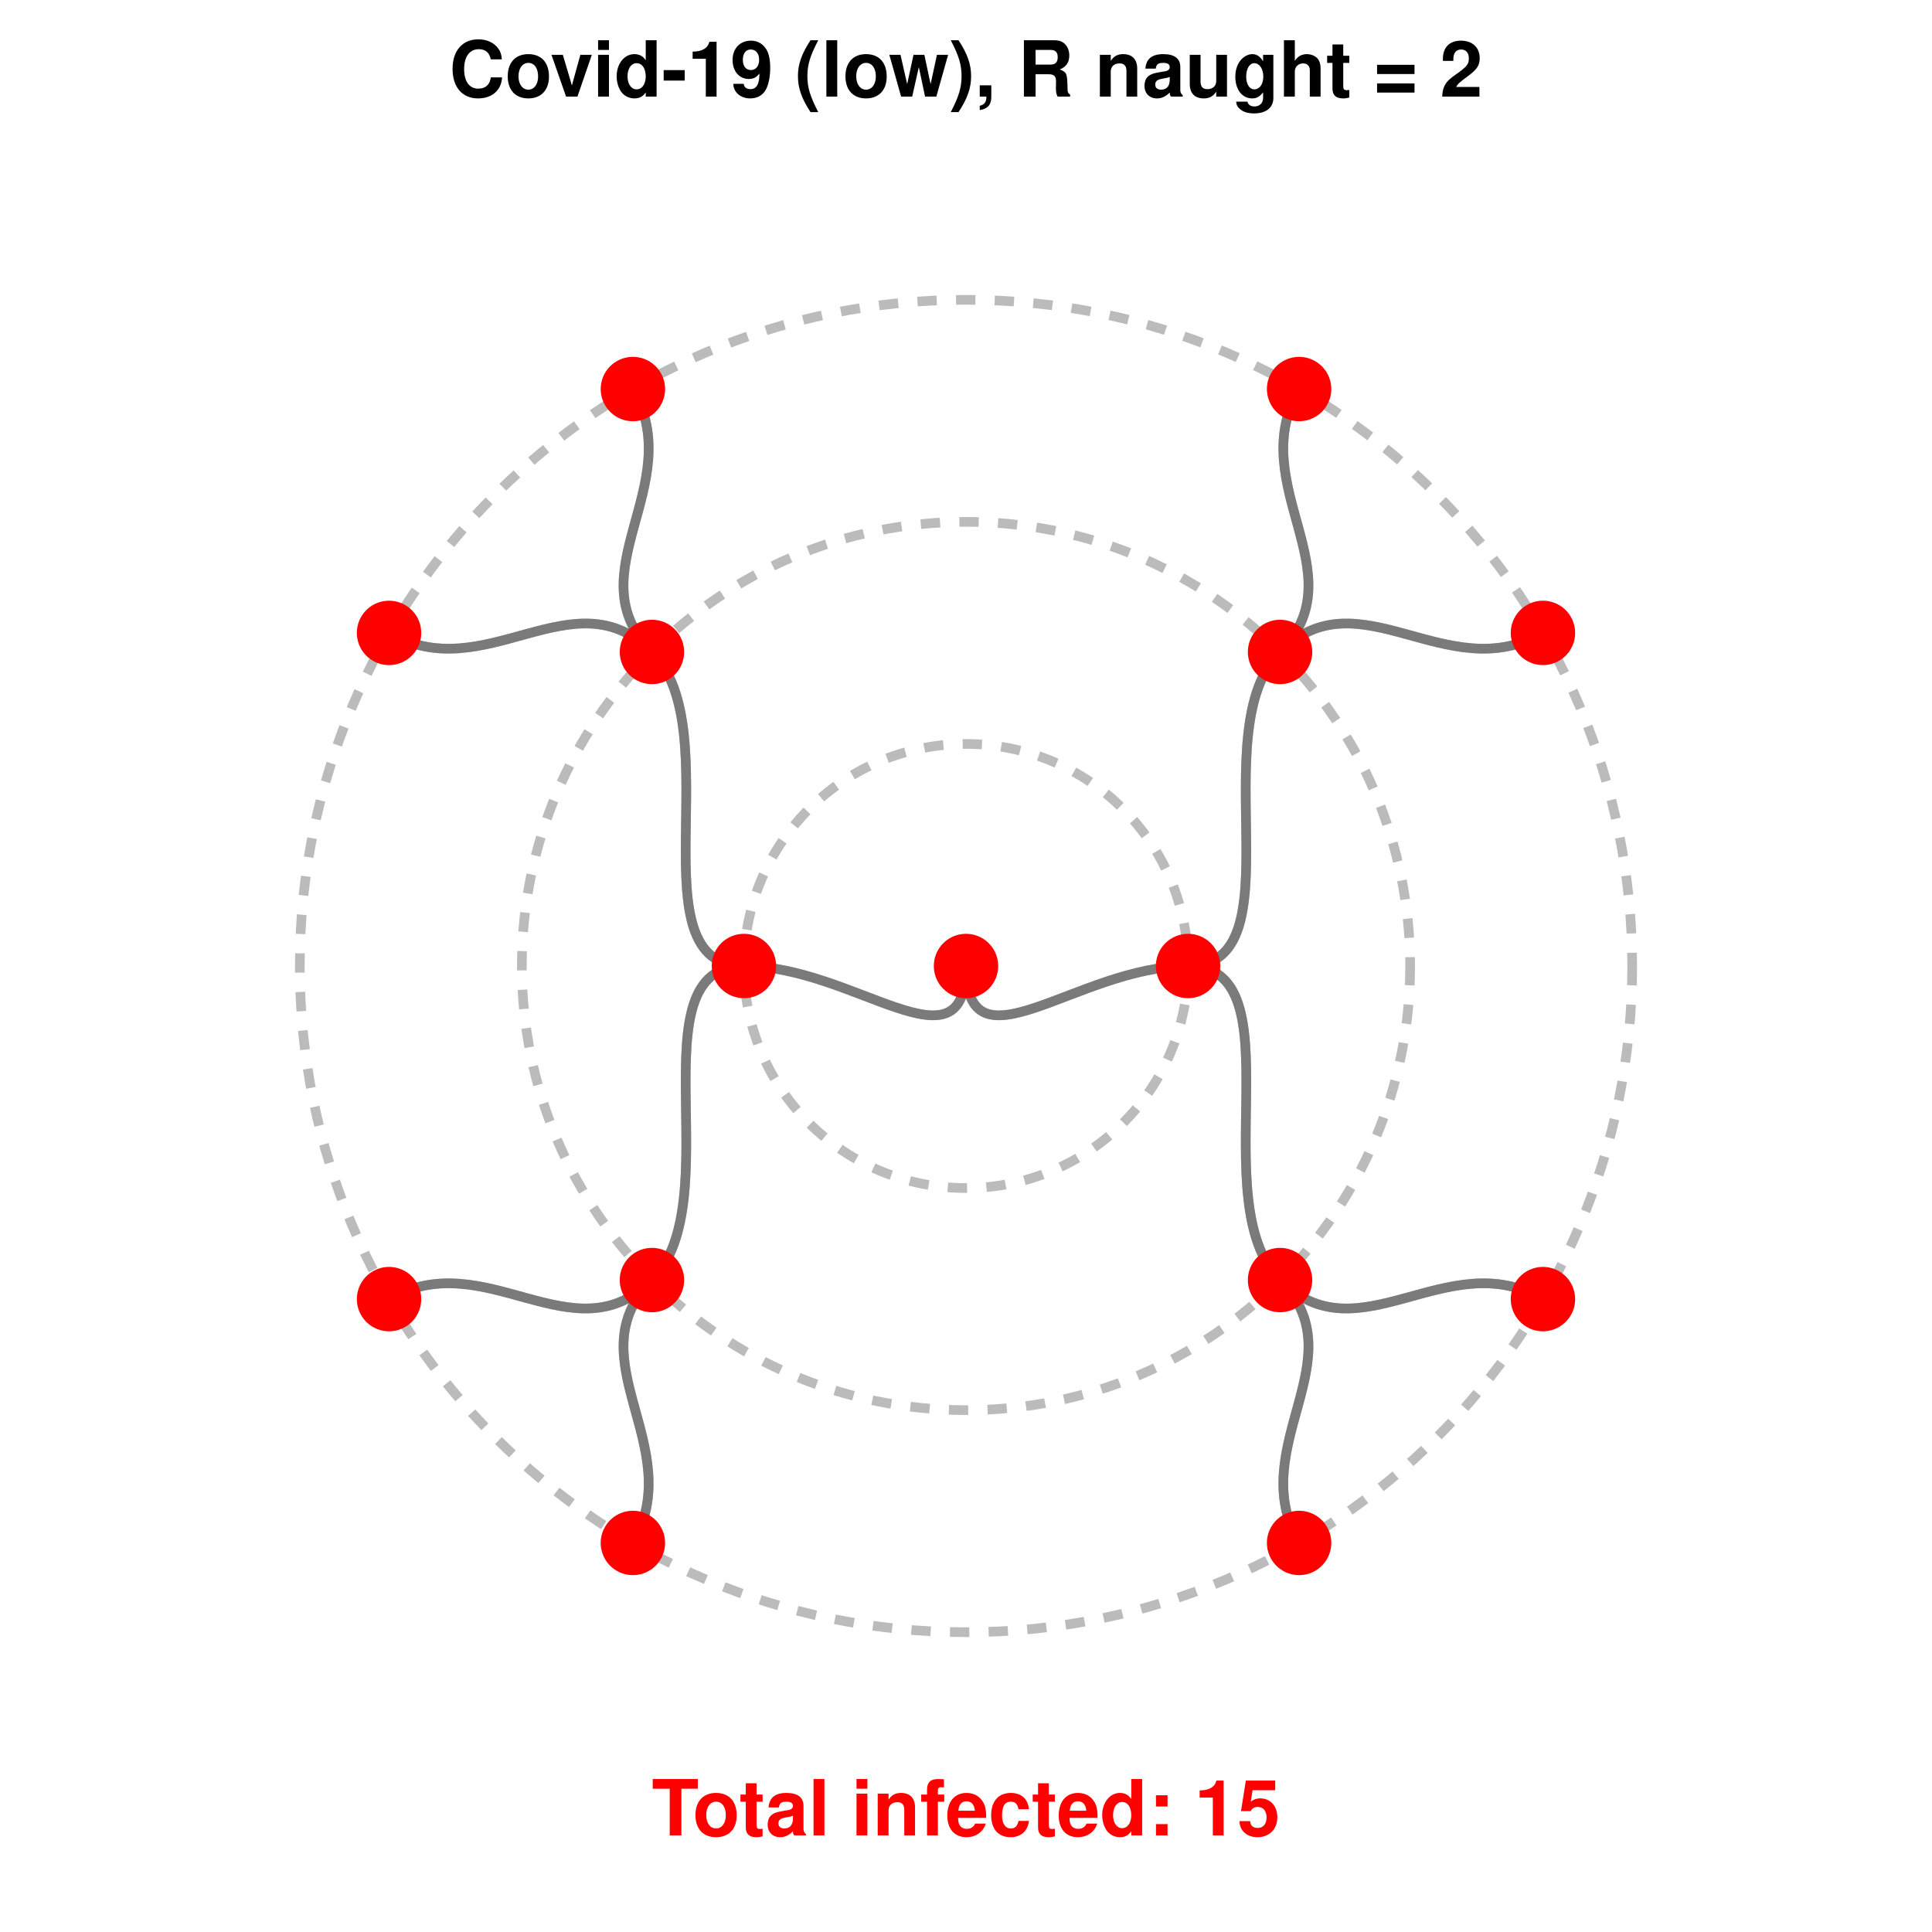
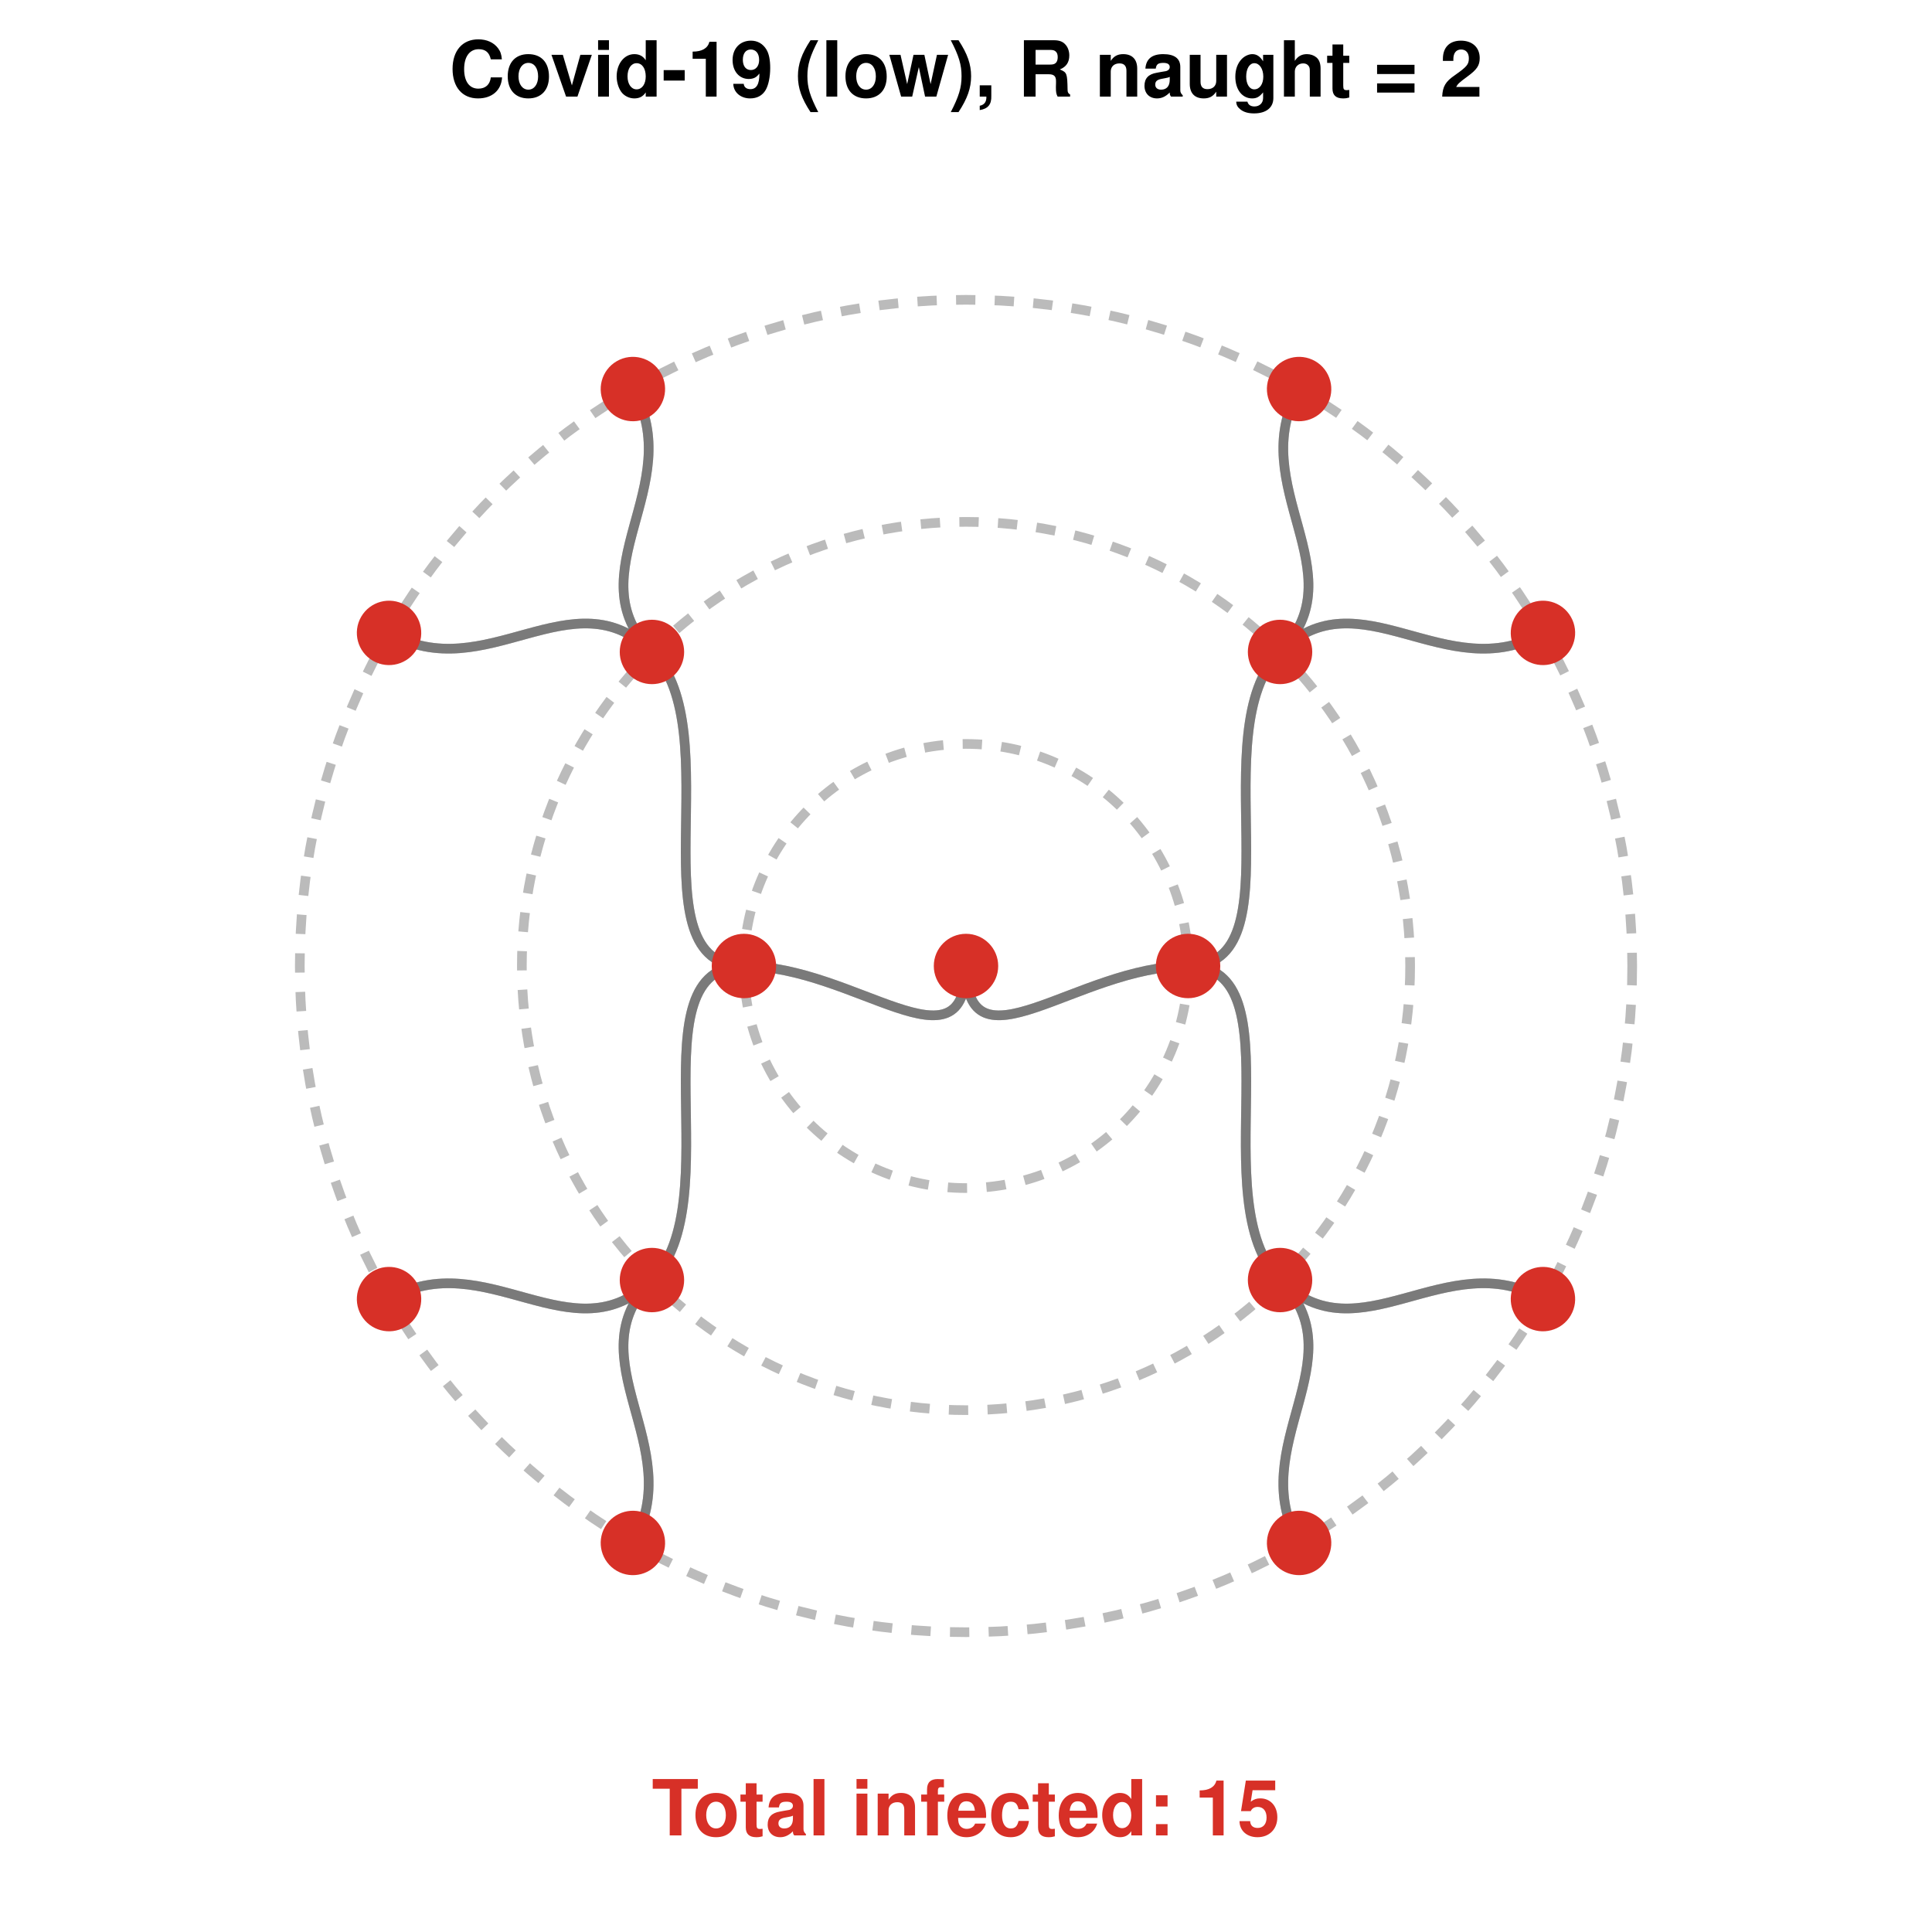
<svg xmlns="http://www.w3.org/2000/svg" version="1.1" id="Layer_1" x="0px" y="0px" viewBox="0 0 300 300" style="enable-background:new 0 0 300 300;" xml:space="preserve">
  <style type="text/css">
	.radial-total {
		font-family: "Guardian Text Sans Web", "Helvetica Neue", Helvetica, Arial, "Lucida Grande", sans-serif;
		font-size: 12px;
- 		fill: red;
+ 		fill: #D73027;
		font-weight: 600;
	}

	.radial-info {
		font-family: "Guardian Text Sans Web", "Helvetica Neue", Helvetica, Arial, "Lucida Grande", sans-serif;
		font-size: 12px;
		fill: black;
		font-weight: 600;
	}
</style>
  <g transform="translate(150,150)" fill="none" stroke="#555" stroke-opacity="0.4" stroke-width="1.5">
    <path d="M0,0C8.712440513921212e-15,17.241,17.241,-3.828355257328126e-15,34.483,-7.656710514656253e-15" />
    <path d="M0,0C8.712440513921212e-15,17.241,-17.241,2.1114599985299196e-15,-34.483,4.222919997059839e-15" />
    <path d="M34.483,-7.656710514656253e-15C51.724,-1.148506577198438e-14,36.574,-36.574,48.766,-48.766" />
    <path d="M34.483,-7.656710514656253e-15C51.724,-1.148506577198438e-14,36.574,36.574,48.766,48.766" />
    <path d="M-34.483,4.222919997059839e-15C-51.724,6.334379995589759e-15,-36.574,36.574,-48.766,48.766" />
    <path d="M-34.483,4.222919997059839e-15C-51.724,6.334379995589759e-15,-36.574,-36.574,-48.766,-48.766" />
    <path d="M48.766,-48.766C60.957,-60.957,43.103,-74.657,51.724,-89.589" />
    <path d="M48.766,-48.766C60.957,-60.957,74.657,-43.103,89.589,-51.724" />
    <path d="M48.766,48.766C60.957,60.957,74.657,43.103,89.589,51.724" />
    <path d="M48.766,48.766C60.957,60.957,43.103,74.657,51.724,89.589" />
    <path d="M-48.766,48.766C-60.957,60.957,-43.103,74.657,-51.724,89.589" />
    <path d="M-48.766,48.766C-60.957,60.957,-74.657,43.103,-89.589,51.724" />
    <path d="M-48.766,-48.766C-60.957,-60.957,-74.657,-43.103,-89.589,-51.724" />
    <path d="M-48.766,-48.766C-60.957,-60.957,-43.103,-74.657,-51.724,-89.589" />
  </g>
  <g transform="translate(150,150)" font-family="sans-serif" font-size="10" stroke-linejoin="round" stroke-width="3">
    <text class="testing" style="display: block;" transform="    rotate(90)     translate(0,0)     rotate(0)    " />
    <text class="testing" style="display: block;" transform="    rotate(-1.4210854715202004e-14)     translate(34.48276,0)     rotate(0)    " />
    <text class="testing" style="display: block;" transform="    rotate(180)     translate(34.48276,0)     rotate(180)    " />
    <text class="testing" style="display: block;" transform="    rotate(-45)     translate(68.96552,0)     rotate(0)    " />
    <text class="testing" style="display: block;" transform="    rotate(45)     translate(68.96552,0)     rotate(0)    " />
    <text class="testing" style="display: block;" transform="    rotate(135)     translate(68.96552,0)     rotate(180)    " />
    <text class="testing" style="display: block;" transform="    rotate(225)     translate(68.96552,0)     rotate(180)    " />
    <text class="testing" style="display: block;" transform="    rotate(-60)     translate(103.4483,0)     rotate(0)    " />
    <text class="testing" style="display: block;" transform="    rotate(-30)     translate(103.4483,0)     rotate(0)    " />
    <text class="testing" style="display: block;" transform="    rotate(30)     translate(103.4483,0)     rotate(0)    " />
    <text class="testing" style="display: block;" transform="    rotate(60)     translate(103.4483,0)     rotate(0)    " />
    <text class="testing" style="display: block;" transform="    rotate(120)     translate(103.4483,0)     rotate(180)    " />
    <text class="testing" style="display: block;" transform="    rotate(150)     translate(103.4483,0)     rotate(180)    " />
    <text class="testing" style="display: block;" transform="    rotate(210)     translate(103.4483,0)     rotate(180)    " />
    <text class="testing" style="display: block;" transform="    rotate(240)     translate(103.4483,0)     rotate(180)    " />
  </g>
  <g>
    <circle cx="150" cy="150" r="103.448" stroke="#555" stroke-opacity="0.4" stroke-width="1.5" fill="none" style="stroke-dasharray: 3, 3;" />
  </g>
  <g>
    <circle cx="150" cy="150" r="68.966" stroke="#555" stroke-opacity="0.4" stroke-width="1.5" fill="none" style="stroke-dasharray: 3, 3;" />
  </g>
  <g>
    <circle cx="150" cy="150" r="34.483" stroke="#555" stroke-opacity="0.4" stroke-width="1.5" fill="none" style="stroke-dasharray: 3, 3;" />
  </g>
  <text class="radial-info" x="150" y="15" style="text-anchor: middle;">Covid-19 (low), R naught = 2</text>
  <text class="radial-total" x="150" y="285" style="text-anchor: middle;">Total infected: 15</text>
  <g transform="translate(150,150)" fill="none" stroke="#555" stroke-opacity="0.4" stroke-width="1.5">
    <path d="M0,0C8.712440513921212e-15,17.241,17.241,-3.828355257328126e-15,34.483,-7.656710514656253e-15" />
    <path d="M0,0C8.712440513921212e-15,17.241,-17.241,2.1114599985299196e-15,-34.483,4.222919997059839e-15" />
    <path d="M34.483,-7.656710514656253e-15C51.724,-1.148506577198438e-14,36.574,-36.574,48.766,-48.766" />
    <path d="M34.483,-7.656710514656253e-15C51.724,-1.148506577198438e-14,36.574,36.574,48.766,48.766" />
    <path d="M-34.483,4.222919997059839e-15C-51.724,6.334379995589759e-15,-36.574,36.574,-48.766,48.766" />
    <path d="M-34.483,4.222919997059839e-15C-51.724,6.334379995589759e-15,-36.574,-36.574,-48.766,-48.766" />
    <path d="M48.766,-48.766C60.957,-60.957,43.103,-74.657,51.724,-89.589" />
    <path d="M48.766,-48.766C60.957,-60.957,74.657,-43.103,89.589,-51.724" />
    <path d="M48.766,48.766C60.957,60.957,74.657,43.103,89.589,51.724" />
    <path d="M48.766,48.766C60.957,60.957,43.103,74.657,51.724,89.589" />
    <path d="M-48.766,48.766C-60.957,60.957,-43.103,74.657,-51.724,89.589" />
    <path d="M-48.766,48.766C-60.957,60.957,-74.657,43.103,-89.589,51.724" />
    <path d="M-48.766,-48.766C-60.957,-60.957,-74.657,-43.103,-89.589,-51.724" />
    <path d="M-48.766,-48.766C-60.957,-60.957,-43.103,-74.657,-51.724,-89.589" />
  </g>
  <g transform="translate(150,150)" fill="none" stroke="#555" stroke-opacity="0.4" stroke-width="1.5">
    <path d="M0,0C8.712440513921212e-15,17.241,17.241,-3.828355257328126e-15,34.483,-7.656710514656253e-15" />
    <path d="M0,0C8.712440513921212e-15,17.241,-17.241,2.1114599985299196e-15,-34.483,4.222919997059839e-15" />
    <path d="M34.483,-7.656710514656253e-15C51.724,-1.148506577198438e-14,36.574,-36.574,48.766,-48.766" />
    <path d="M34.483,-7.656710514656253e-15C51.724,-1.148506577198438e-14,36.574,36.574,48.766,48.766" />
    <path d="M-34.483,4.222919997059839e-15C-51.724,6.334379995589759e-15,-36.574,36.574,-48.766,48.766" />
    <path d="M-34.483,4.222919997059839e-15C-51.724,6.334379995589759e-15,-36.574,-36.574,-48.766,-48.766" />
    <path d="M48.766,-48.766C60.957,-60.957,43.103,-74.657,51.724,-89.589" />
    <path d="M48.766,-48.766C60.957,-60.957,74.657,-43.103,89.589,-51.724" />
    <path d="M48.766,48.766C60.957,60.957,74.657,43.103,89.589,51.724" />
    <path d="M48.766,48.766C60.957,60.957,43.103,74.657,51.724,89.589" />
    <path d="M-48.766,48.766C-60.957,60.957,-43.103,74.657,-51.724,89.589" />
    <path d="M-48.766,48.766C-60.957,60.957,-74.657,43.103,-89.589,51.724" />
    <path d="M-48.766,-48.766C-60.957,-60.957,-74.657,-43.103,-89.589,-51.724" />
    <path d="M-48.766,-48.766C-60.957,-60.957,-43.103,-74.657,-51.724,-89.589" />
  </g>
  <g transform="translate(150,150)">
-     <circle class="testing" style="display: block;" transform="rotate(90) translate(0,0)" fill="red" r="5" />
-     <circle class="testing" style="display: block;" transform="rotate(-1.4210854715202004e-14) translate(34.48276,0)" fill="red" r="5" />
-     <circle class="testing" style="display: block;" transform="rotate(180) translate(34.48276,0)" fill="red" r="5" />
-     <circle class="testing" style="display: block;" transform="rotate(-45) translate(68.96552,0)" fill="red" r="5" />
-     <circle class="testing" style="display: block;" transform="rotate(45) translate(68.96552,0)" fill="red" r="5" />
-     <circle class="testing" style="display: block;" transform="rotate(135) translate(68.96552,0)" fill="red" r="5" />
-     <circle class="testing" style="display: block;" transform="rotate(225) translate(68.96552,0)" fill="red" r="5" />
-     <circle class="testing" style="display: block;" transform="rotate(-60) translate(103.4483,0)" fill="red" r="5" />
-     <circle class="testing" style="display: block;" transform="rotate(-30) translate(103.4483,0)" fill="red" r="5" />
-     <circle class="testing" style="display: block;" transform="rotate(30) translate(103.4483,0)" fill="red" r="5" />
-     <circle class="testing" style="display: block;" transform="rotate(60) translate(103.4483,0)" fill="red" r="5" />
-     <circle class="testing" style="display: block;" transform="rotate(120) translate(103.4483,0)" fill="red" r="5" />
-     <circle class="testing" style="display: block;" transform="rotate(150) translate(103.4483,0)" fill="red" r="5" />
-     <circle class="testing" style="display: block;" transform="rotate(210) translate(103.4483,0)" fill="red" r="5" />
-     <circle class="testing" style="display: block;" transform="rotate(240) translate(103.4483,0)" fill="red" r="5" />
+     <circle class="testing" style="display: block;" transform="rotate(90) translate(0,0)" fill="#D73027" r="5" />
+     <circle class="testing" style="display: block;" transform="rotate(-1.4210854715202004e-14) translate(34.48276,0)" fill="#D73027" r="5" />
+     <circle class="testing" style="display: block;" transform="rotate(180) translate(34.48276,0)" fill="#D73027" r="5" />
+     <circle class="testing" style="display: block;" transform="rotate(-45) translate(68.96552,0)" fill="#D73027" r="5" />
+     <circle class="testing" style="display: block;" transform="rotate(45) translate(68.96552,0)" fill="#D73027" r="5" />
+     <circle class="testing" style="display: block;" transform="rotate(135) translate(68.96552,0)" fill="#D73027" r="5" />
+     <circle class="testing" style="display: block;" transform="rotate(225) translate(68.96552,0)" fill="#D73027" r="5" />
+     <circle class="testing" style="display: block;" transform="rotate(-60) translate(103.4483,0)" fill="#D73027" r="5" />
+     <circle class="testing" style="display: block;" transform="rotate(-30) translate(103.4483,0)" fill="#D73027" r="5" />
+     <circle class="testing" style="display: block;" transform="rotate(30) translate(103.4483,0)" fill="#D73027" r="5" />
+     <circle class="testing" style="display: block;" transform="rotate(60) translate(103.4483,0)" fill="#D73027" r="5" />
+     <circle class="testing" style="display: block;" transform="rotate(120) translate(103.4483,0)" fill="#D73027" r="5" />
+     <circle class="testing" style="display: block;" transform="rotate(150) translate(103.4483,0)" fill="#D73027" r="5" />
+     <circle class="testing" style="display: block;" transform="rotate(210) translate(103.4483,0)" fill="#D73027" r="5" />
+     <circle class="testing" style="display: block;" transform="rotate(240) translate(103.4483,0)" fill="#D73027" r="5" />
  </g>
</svg>
